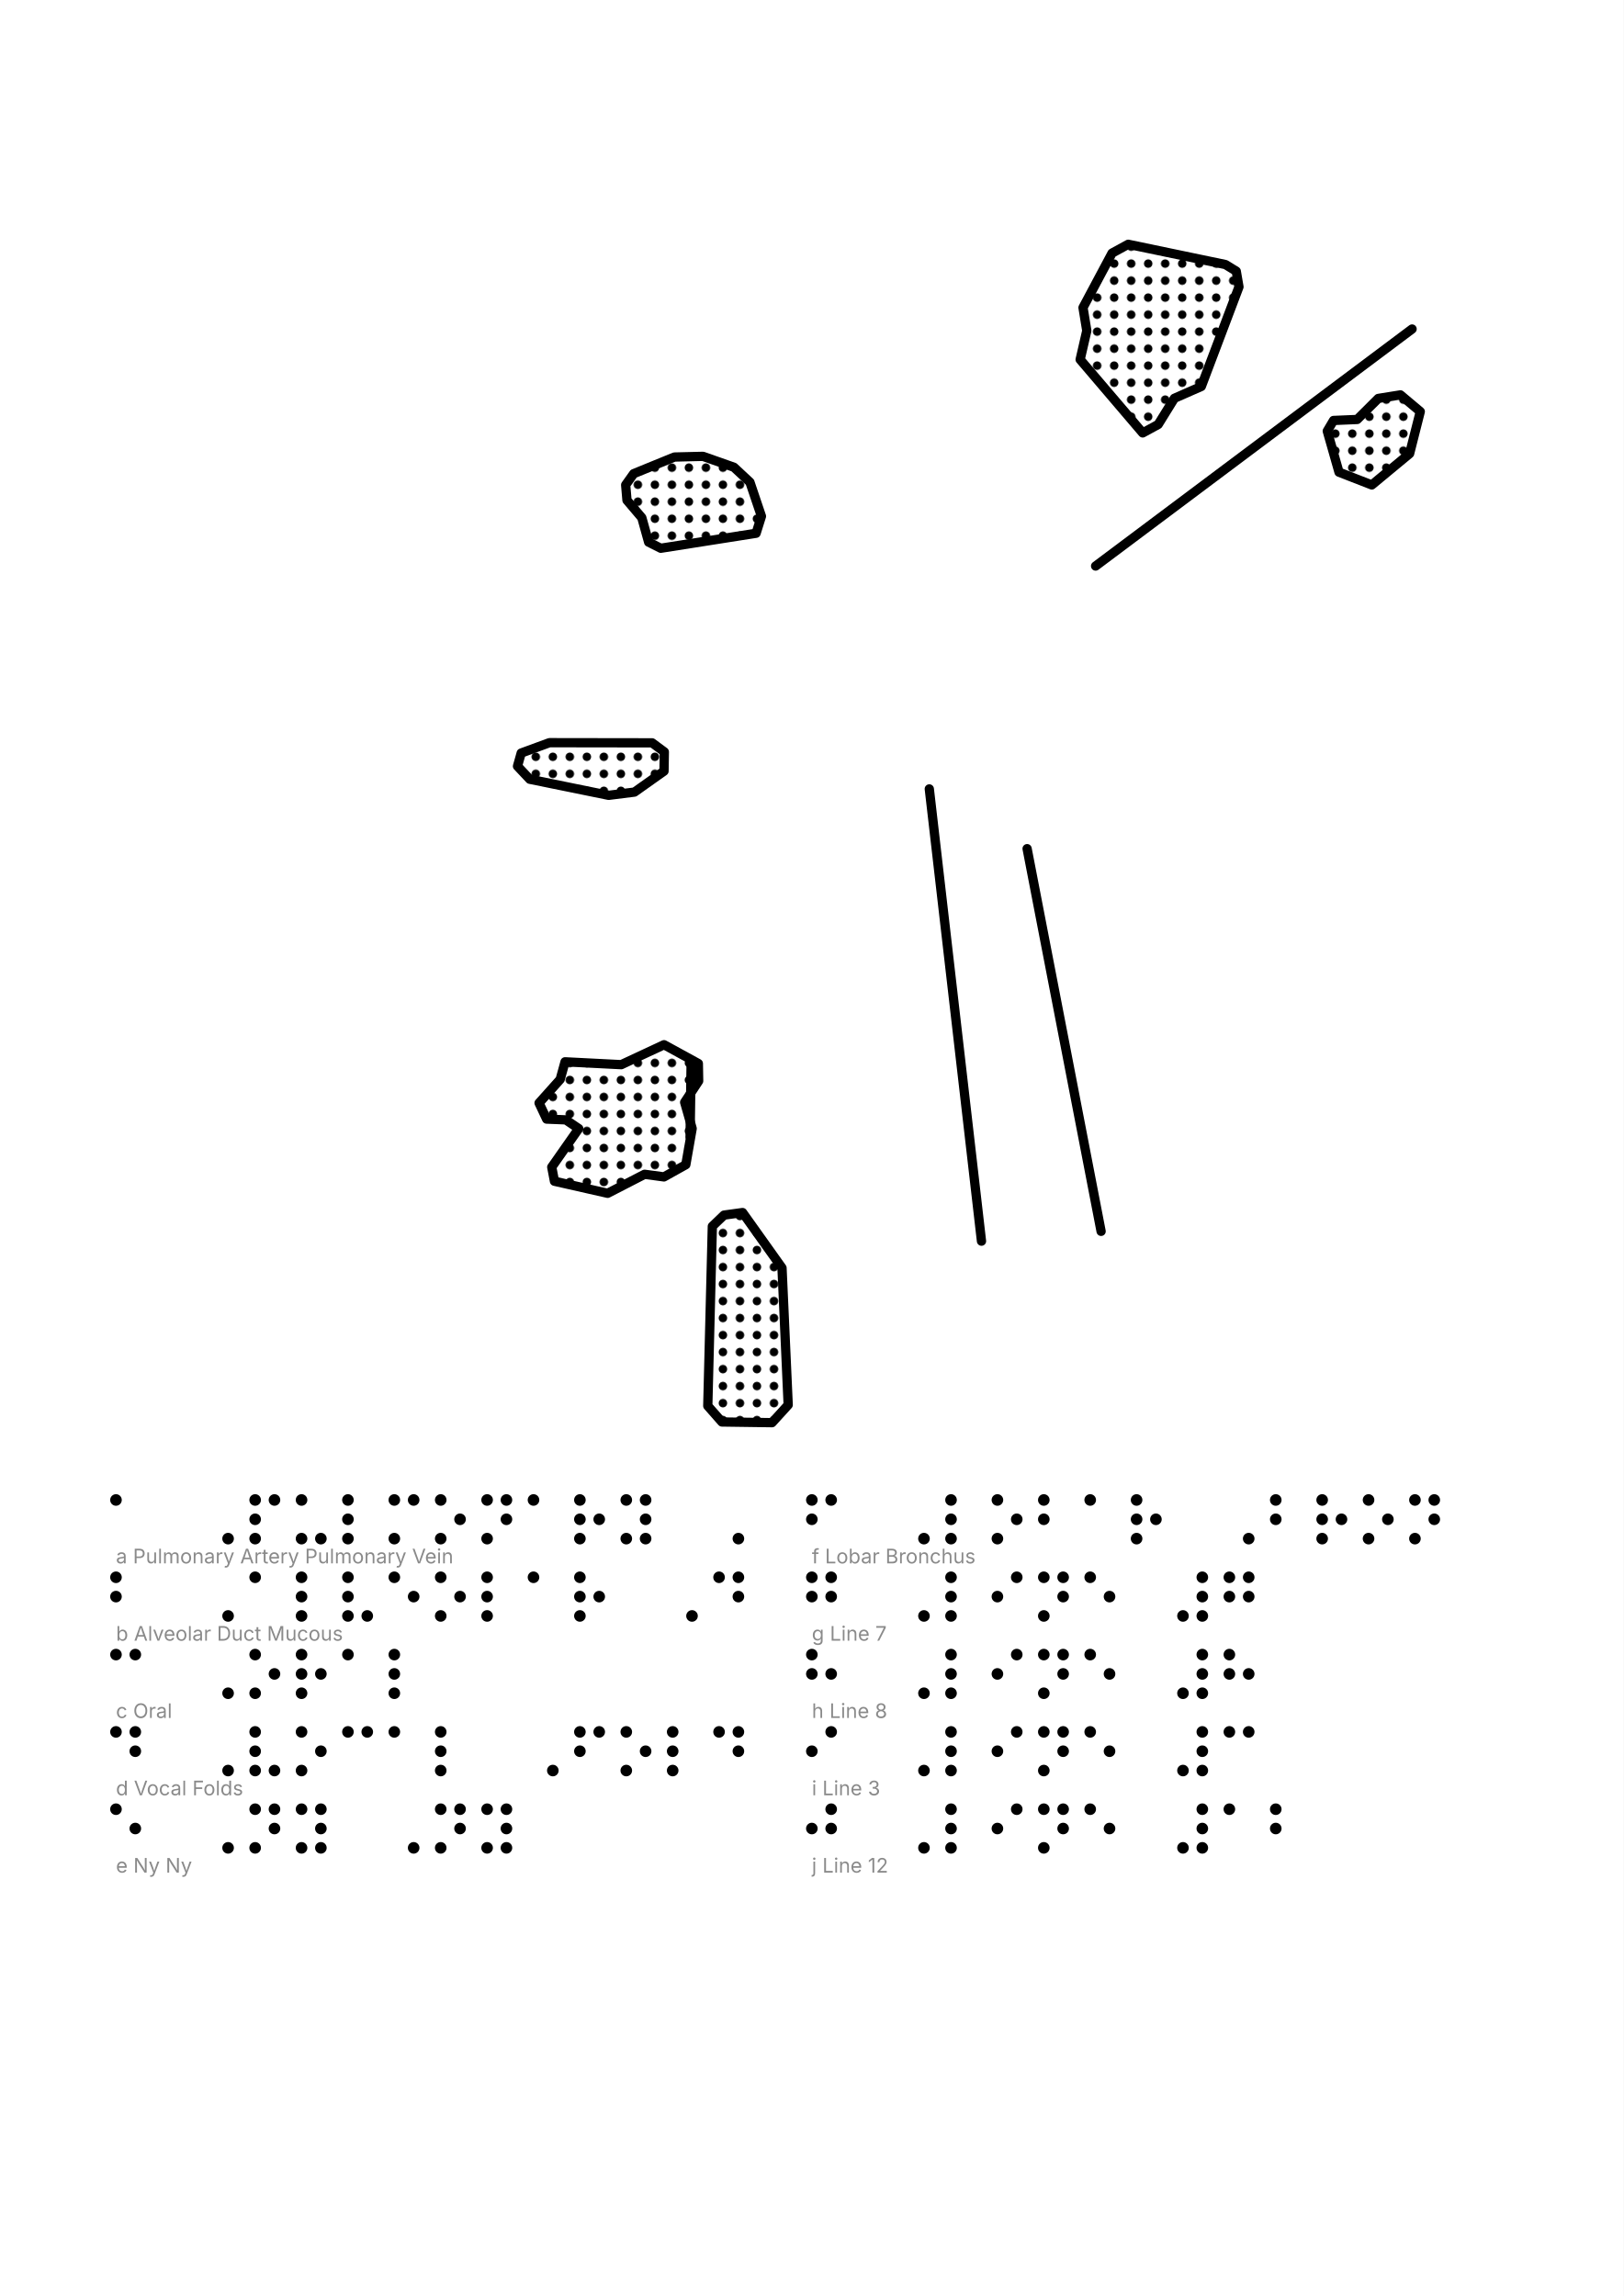
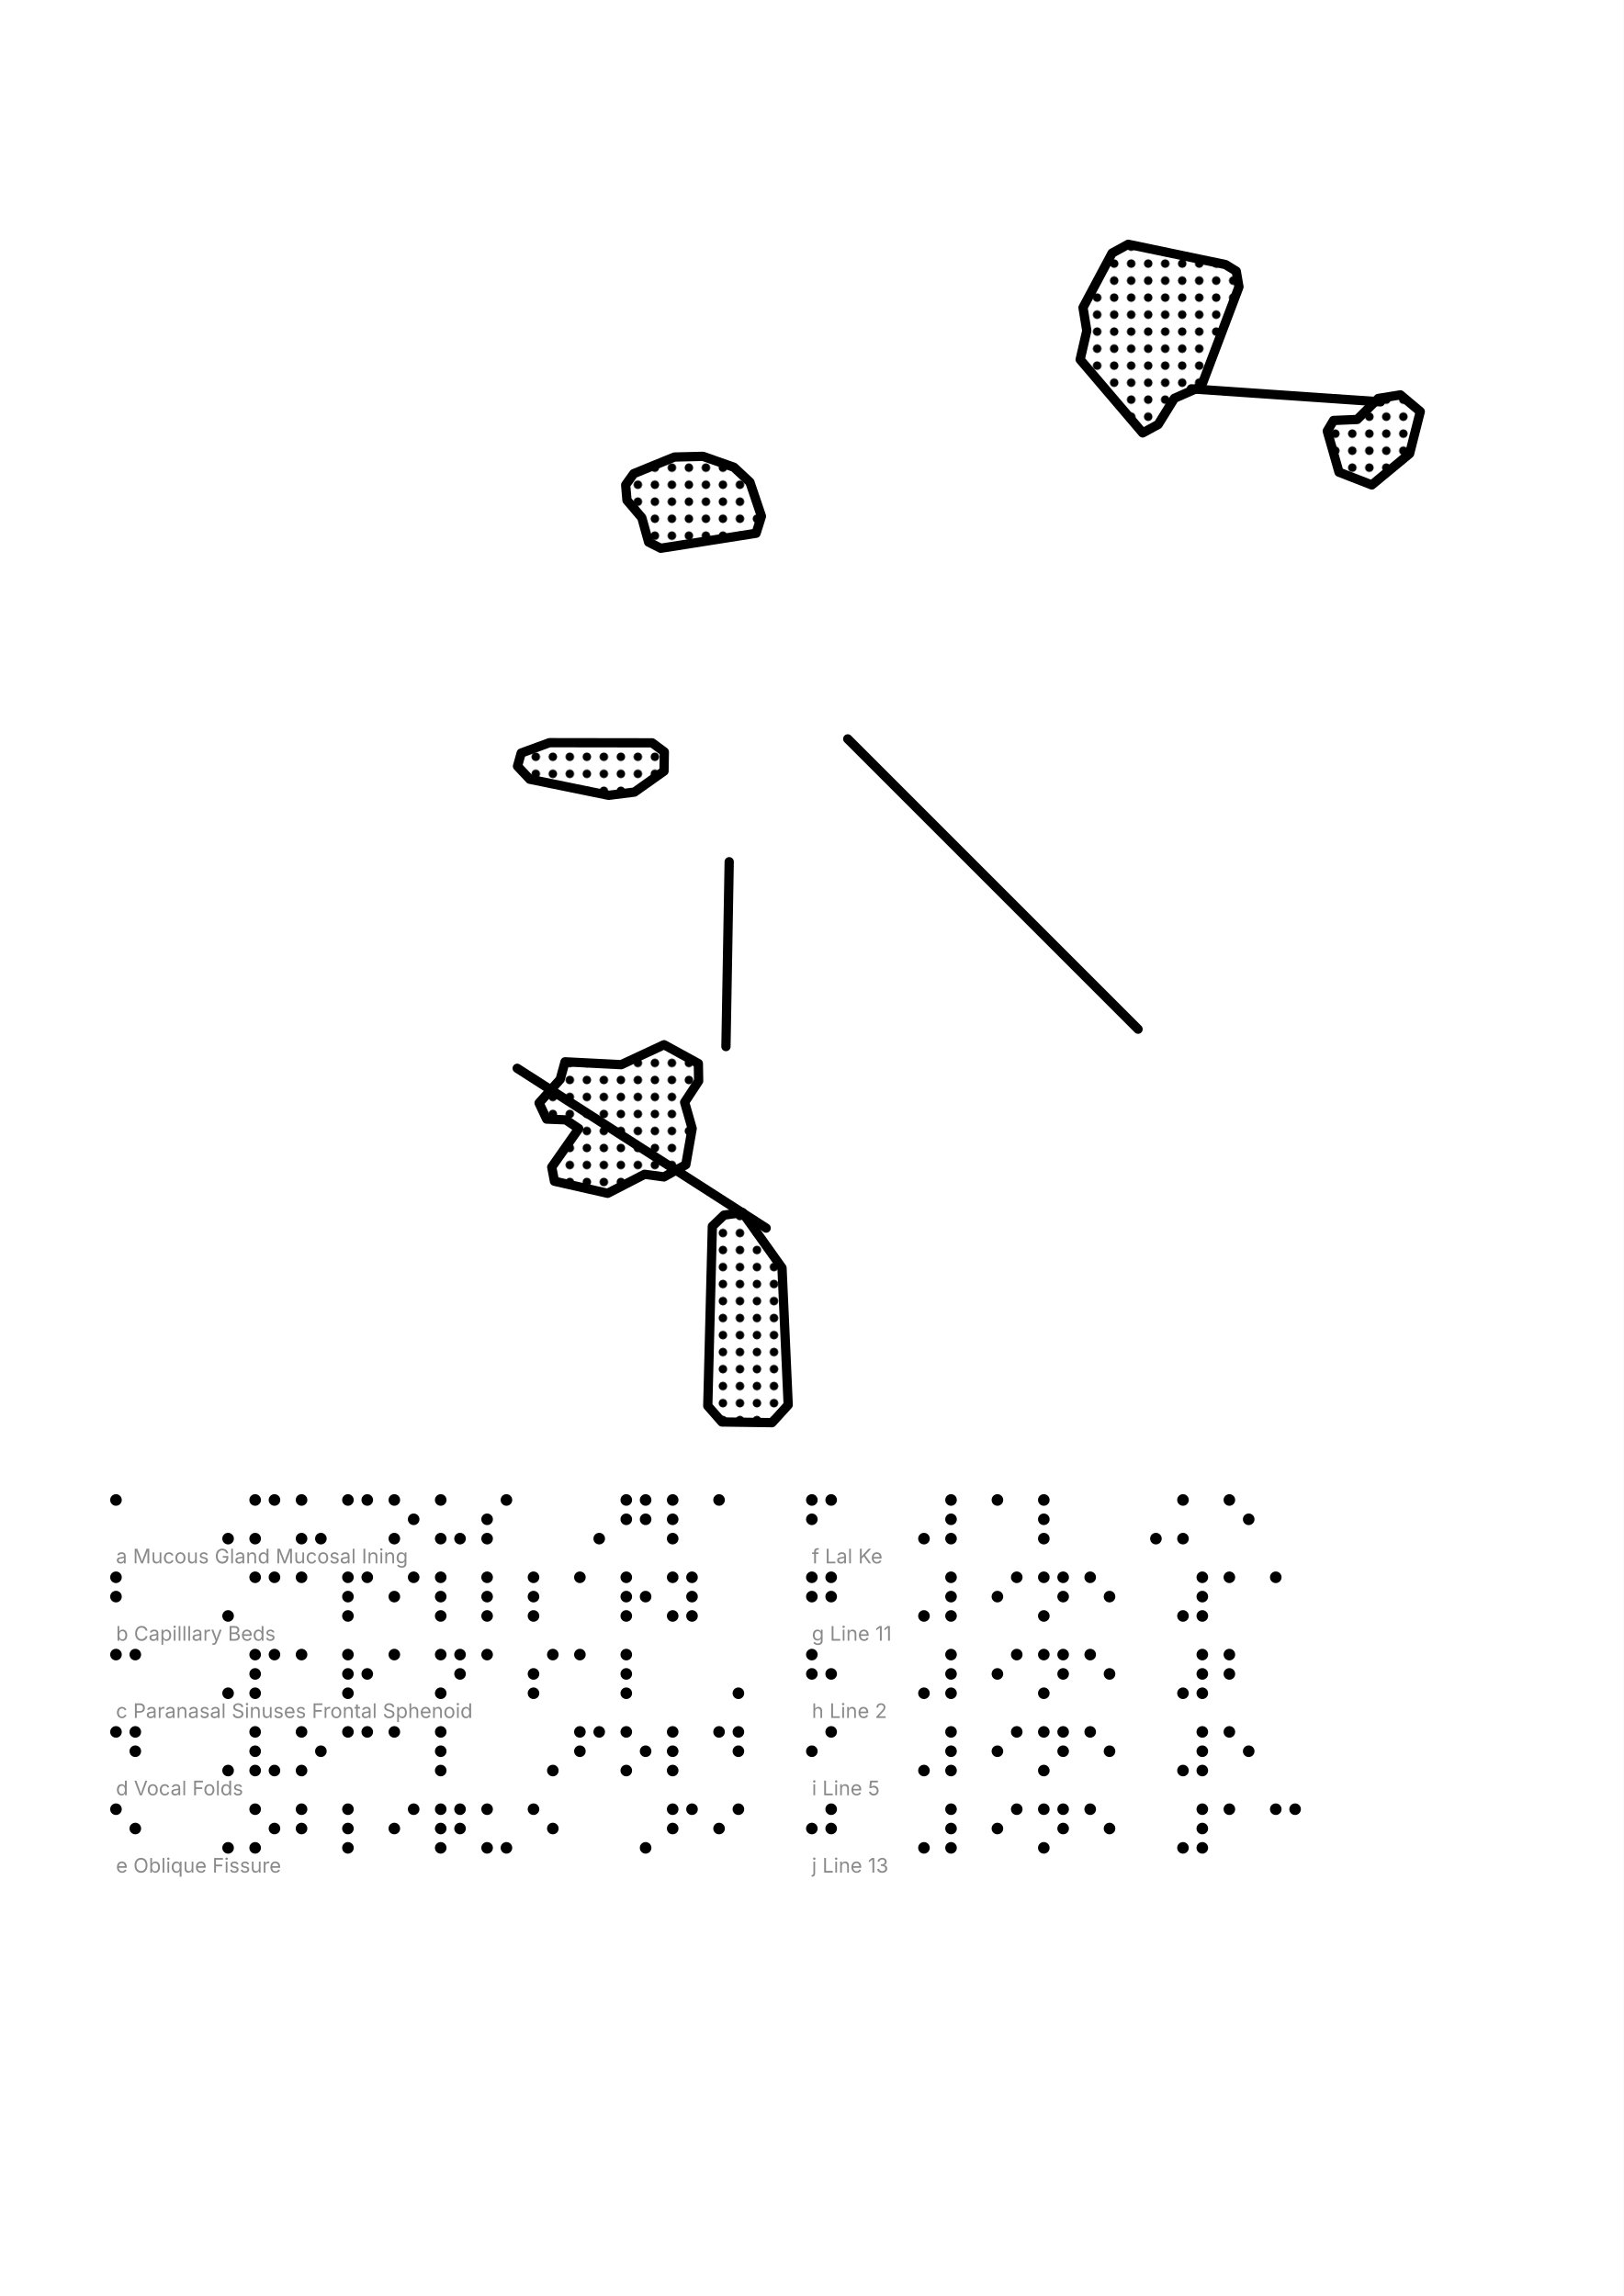
<svg xmlns="http://www.w3.org/2000/svg" width="210mm" height="297mm" viewBox="0 0 210 297" data-tdm="bio-respiratory-01" data-title="bio-respiratory-01">
  <defs>
    <pattern id="dots" width="2.2" height="2.2" patternUnits="userSpaceOnUse">
      <circle cx="1.1" cy="1.1" r="0.55" fill="#000" />
    </pattern>
    <pattern id="diagonal-lines" width="2.2" height="2.2" patternUnits="userSpaceOnUse" patternTransform="rotate(45)">
      <rect width="0.6" height="2.2" fill="#000" />
    </pattern>
    <pattern id="horizontal-lines" width="2.2" height="2.2" patternUnits="userSpaceOnUse">
      <rect width="2.2" height="0.6" fill="#000" />
    </pattern>
    <pattern id="grid" width="2.64" height="2.64" patternUnits="userSpaceOnUse">
      <rect width="2.64" height="0.5" fill="#000" />
      <rect width="0.5" height="2.64" fill="#000" />
    </pattern>
    <marker id="chevron" markerWidth="4" markerHeight="4" refX="3" refY="2" orient="auto" markerUnits="userSpaceOnUse">
      <path d="M0,0 L4,2 L0,4" fill="none" stroke="#000" stroke-width="1.2" stroke-linecap="round" />
    </marker>
  </defs>
  <rect width="210" height="297" fill="#fff" />
  <g id="regions">
-     <path id="r-06" data-name="Pulmonary Artery Pulmonary Vein" d="M158.49 34.22 L159.89 35.08 L160.24 37.11 L155.37 49.99 L151.89 51.52 L149.79 54.91 L147.79 56.00 L139.70 46.51 L140.56 42.78 L140.07 39.79 L143.83 32.74 L145.92 31.60 Z" fill="url(#dots)" stroke="#000" stroke-width="1.2" stroke-linejoin="round" />
-     <path id="r-02" data-name="Ny Ny" d="M85.88 135.14 L90.32 137.57 L90.36 139.83 L88.55 142.59 L89.52 145.98 L88.70 150.66 L85.87 152.24 L83.37 151.90 L78.59 154.36 L71.71 152.80 L71.36 150.97 L74.85 145.99 L73.18 144.86 L70.70 144.76 L69.72 142.68 L72.45 139.63 L73.08 137.35 L80.35 137.72 Z" fill="url(#dots)" stroke="#000" stroke-width="1.2" stroke-linejoin="round" />
-     <path id="r-01" data-name="Lobar Bronchus" d="M96.04 156.85 L101.14 164.01 L101.94 181.73 L99.85 184.03 L93.37 183.94 L91.54 181.86 L92.13 158.63 L93.64 157.18 Z" fill="url(#dots)" stroke="#000" stroke-width="1.2" stroke-linejoin="round" />
-     <path id="r-04" data-name="Oral" d="M85.46 70.92 L83.89 70.13 L83.01 66.97 L81.09 64.71 L80.92 62.73 L81.96 61.27 L87.22 59.12 L90.92 59.03 L94.92 60.44 L96.99 62.37 L98.48 66.78 L97.79 68.98 Z" fill="url(#dots)" stroke="#000" stroke-width="1.2" stroke-linejoin="round" />
+     <path id="r-06" data-name="Mucous Gland Mucosal Ining" d="M158.49 34.22 L159.89 35.08 L160.24 37.11 L155.37 49.99 L151.89 51.52 L149.79 54.91 L147.79 56.00 L139.70 46.51 L140.56 42.78 L140.07 39.79 L143.83 32.74 L145.92 31.60 Z" fill="url(#dots)" stroke="#000" stroke-width="1.2" stroke-linejoin="round" />
+     <path id="r-02" data-name="Oblique Fissure" d="M85.88 135.14 L90.32 137.57 L90.36 139.83 L88.55 142.59 L89.52 145.98 L88.70 150.66 L85.87 152.24 L83.37 151.90 L78.59 154.36 L71.71 152.80 L71.36 150.97 L74.85 145.99 L73.18 144.86 L70.70 144.76 L69.72 142.68 L72.45 139.63 L73.08 137.35 L80.35 137.72 Z" fill="url(#dots)" stroke="#000" stroke-width="1.2" stroke-linejoin="round" />
+     <path id="r-01" data-name="Lal Ke" d="M96.04 156.85 L101.14 164.01 L101.94 181.73 L99.85 184.03 L93.37 183.94 L91.54 181.86 L92.13 158.63 L93.64 157.18 Z" fill="url(#dots)" stroke="#000" stroke-width="1.2" stroke-linejoin="round" />
+     <path id="r-04" data-name="Paranasal Sinuses Frontal Sphenoid" d="M85.46 70.92 L83.89 70.13 L83.01 66.97 L81.09 64.71 L80.92 62.73 L81.96 61.27 L87.22 59.12 L90.92 59.03 L94.92 60.44 L96.99 62.37 L98.48 66.78 L97.79 68.98 Z" fill="url(#dots)" stroke="#000" stroke-width="1.2" stroke-linejoin="round" />
    <path id="r-03" data-name="Vocal Folds" d="M84.34 96.09 L85.92 97.26 L85.88 99.75 L82.06 102.46 L78.72 102.88 L68.52 100.80 L66.93 99.11 L67.41 97.41 L71.06 96.07 Z" fill="url(#dots)" stroke="#000" stroke-width="1.2" stroke-linejoin="round" />
-     <path id="r-05" data-name="Alveolar Duct Mucous" d="M181.12 51.08 L183.69 53.24 L182.31 58.68 L177.42 62.73 L173.18 61.08 L171.66 55.76 L172.47 54.39 L175.53 54.26 L178.26 51.54 Z" fill="url(#dots)" stroke="#000" stroke-width="1.2" stroke-linejoin="round" />
+     <path id="r-05" data-name="Capilllary Beds" d="M181.12 51.08 L183.69 53.24 L182.31 58.68 L177.42 62.73 L173.18 61.08 L171.66 55.76 L172.47 54.39 L175.53 54.26 L178.26 51.54 Z" fill="url(#dots)" stroke="#000" stroke-width="1.2" stroke-linejoin="round" />
  </g>
  <g id="lines">
-     <path id="l-08" data-name="Line 8" d="M120.19 102.05 L126.94 160.55" fill="none" stroke="#000" stroke-width="1.2" stroke-linecap="round" stroke-linejoin="round" />
-     <path id="l-07" data-name="Line 7" d="M141.70 73.22 L182.63 42.56" fill="none" stroke="#000" stroke-width="1.2" stroke-linecap="round" stroke-linejoin="round" />
-     <path id="l-03" data-name="Line 3" d="M132.84 109.78 L142.41 159.28" fill="none" stroke="#000" stroke-width="1.2" stroke-linecap="round" stroke-linejoin="round" />
-     <path id="l-12" data-name="Line 12" d="M89.25 147.05 L89.39 137.20" fill="none" stroke="#000" stroke-width="1.2" stroke-linecap="round" stroke-linejoin="round" />
+     <path id="l-02" data-name="Line 2" d="M109.64 95.58 L147.19 133.13" fill="none" stroke="#000" stroke-width="1.2" stroke-linecap="round" stroke-linejoin="round" />
+     <path id="l-05" data-name="Line 5" d="M66.89 138.19 L99.09 158.86" fill="none" stroke="#000" stroke-width="1.2" stroke-linecap="round" stroke-linejoin="round" />
+     <path id="l-11" data-name="Line 11" d="M154.08 50.30 L178.55 51.98" fill="none" stroke="#000" stroke-width="1.2" stroke-linecap="round" stroke-linejoin="round" />
+     <path id="l-13" data-name="Line 13" d="M93.89 135.38 L94.31 111.47" fill="none" stroke="#000" stroke-width="1.2" stroke-linecap="round" stroke-linejoin="round" />
  </g>
  <g id="key" data-top="194.0" data-rows="10">
    <g class="key-row" data-id="r-06">
      <circle cx="15.00" cy="194.03" r="0.75" fill="#000" />
      <circle cx="29.50" cy="199.03" r="0.75" fill="#000" />
      <circle cx="33.00" cy="194.03" r="0.75" fill="#000" />
-       <circle cx="33.00" cy="196.53" r="0.75" fill="#000" />
      <circle cx="33.00" cy="199.03" r="0.75" fill="#000" />
      <circle cx="35.50" cy="194.03" r="0.75" fill="#000" />
      <circle cx="39.00" cy="194.03" r="0.75" fill="#000" />
      <circle cx="39.00" cy="199.03" r="0.75" fill="#000" />
      <circle cx="41.50" cy="199.03" r="0.75" fill="#000" />
      <circle cx="45.00" cy="194.03" r="0.75" fill="#000" />
-       <circle cx="45.00" cy="196.53" r="0.75" fill="#000" />
-       <circle cx="45.00" cy="199.03" r="0.75" fill="#000" />
+       <circle cx="47.50" cy="194.03" r="0.75" fill="#000" />
      <circle cx="51.00" cy="194.03" r="0.75" fill="#000" />
      <circle cx="51.00" cy="199.03" r="0.75" fill="#000" />
-       <circle cx="53.50" cy="194.03" r="0.75" fill="#000" />
+       <circle cx="53.50" cy="196.53" r="0.75" fill="#000" />
      <circle cx="57.00" cy="194.03" r="0.75" fill="#000" />
      <circle cx="57.00" cy="199.03" r="0.75" fill="#000" />
-       <circle cx="59.50" cy="196.53" r="0.75" fill="#000" />
-       <circle cx="63.00" cy="194.03" r="0.75" fill="#000" />
+       <circle cx="59.50" cy="199.03" r="0.75" fill="#000" />
+       <circle cx="63.00" cy="196.53" r="0.75" fill="#000" />
      <circle cx="63.00" cy="199.03" r="0.75" fill="#000" />
      <circle cx="65.50" cy="194.03" r="0.75" fill="#000" />
-       <circle cx="65.50" cy="196.53" r="0.75" fill="#000" />
-       <circle cx="69.00" cy="194.03" r="0.75" fill="#000" />
-       <circle cx="75.00" cy="194.03" r="0.75" fill="#000" />
-       <circle cx="75.00" cy="196.53" r="0.75" fill="#000" />
-       <circle cx="75.00" cy="199.03" r="0.75" fill="#000" />
-       <circle cx="77.50" cy="196.53" r="0.75" fill="#000" />
+       <circle cx="77.50" cy="199.03" r="0.75" fill="#000" />
      <circle cx="81.00" cy="194.03" r="0.75" fill="#000" />
-       <circle cx="81.00" cy="199.03" r="0.75" fill="#000" />
+       <circle cx="81.00" cy="196.53" r="0.75" fill="#000" />
      <circle cx="83.50" cy="194.03" r="0.75" fill="#000" />
      <circle cx="83.50" cy="196.53" r="0.75" fill="#000" />
-       <circle cx="83.50" cy="199.03" r="0.75" fill="#000" />
-       <circle cx="95.50" cy="199.03" r="0.75" fill="#000" />
-       <text x="15.00" y="202.23" font-family="Inter, Arial, sans-serif" font-size="2.6" fill="#8a8a8a">a  Pulmonary Artery Pulmonary Vein</text>
+       <circle cx="87.00" cy="194.03" r="0.75" fill="#000" />
+       <circle cx="87.00" cy="196.53" r="0.75" fill="#000" />
+       <circle cx="87.00" cy="199.03" r="0.75" fill="#000" />
+       <circle cx="93.00" cy="194.03" r="0.75" fill="#000" />
+       <text x="15.00" y="202.23" font-family="Inter, Arial, sans-serif" font-size="2.6" fill="#8a8a8a">a  Mucous Gland Mucosal Ining</text>
    </g>
    <g class="key-row" data-id="r-05">
      <circle cx="15.00" cy="204.03" r="0.75" fill="#000" />
      <circle cx="15.00" cy="206.53" r="0.75" fill="#000" />
      <circle cx="29.50" cy="209.03" r="0.75" fill="#000" />
      <circle cx="33.00" cy="204.03" r="0.75" fill="#000" />
+       <circle cx="35.50" cy="204.03" r="0.75" fill="#000" />
      <circle cx="39.00" cy="204.03" r="0.75" fill="#000" />
-       <circle cx="39.00" cy="206.53" r="0.75" fill="#000" />
-       <circle cx="39.00" cy="209.03" r="0.75" fill="#000" />
      <circle cx="45.00" cy="204.03" r="0.75" fill="#000" />
      <circle cx="45.00" cy="206.53" r="0.75" fill="#000" />
      <circle cx="45.00" cy="209.03" r="0.75" fill="#000" />
-       <circle cx="47.50" cy="209.03" r="0.75" fill="#000" />
-       <circle cx="51.00" cy="204.03" r="0.75" fill="#000" />
-       <circle cx="53.50" cy="206.53" r="0.75" fill="#000" />
+       <circle cx="47.50" cy="204.03" r="0.75" fill="#000" />
+       <circle cx="51.00" cy="206.53" r="0.75" fill="#000" />
+       <circle cx="53.50" cy="204.03" r="0.75" fill="#000" />
      <circle cx="57.00" cy="204.03" r="0.75" fill="#000" />
+       <circle cx="57.00" cy="206.53" r="0.75" fill="#000" />
      <circle cx="57.00" cy="209.03" r="0.75" fill="#000" />
-       <circle cx="59.50" cy="206.53" r="0.75" fill="#000" />
      <circle cx="63.00" cy="204.03" r="0.75" fill="#000" />
      <circle cx="63.00" cy="206.53" r="0.75" fill="#000" />
      <circle cx="63.00" cy="209.03" r="0.75" fill="#000" />
      <circle cx="69.00" cy="204.03" r="0.75" fill="#000" />
+       <circle cx="69.00" cy="206.53" r="0.75" fill="#000" />
+       <circle cx="69.00" cy="209.03" r="0.75" fill="#000" />
      <circle cx="75.00" cy="204.03" r="0.75" fill="#000" />
-       <circle cx="75.00" cy="206.53" r="0.75" fill="#000" />
-       <circle cx="75.00" cy="209.03" r="0.75" fill="#000" />
-       <circle cx="77.50" cy="206.53" r="0.75" fill="#000" />
+       <circle cx="81.00" cy="204.03" r="0.75" fill="#000" />
+       <circle cx="81.00" cy="206.53" r="0.75" fill="#000" />
+       <circle cx="81.00" cy="209.03" r="0.75" fill="#000" />
+       <circle cx="83.50" cy="206.53" r="0.75" fill="#000" />
+       <circle cx="87.00" cy="204.03" r="0.75" fill="#000" />
+       <circle cx="87.00" cy="209.03" r="0.75" fill="#000" />
+       <circle cx="89.50" cy="204.03" r="0.75" fill="#000" />
+       <circle cx="89.50" cy="206.53" r="0.75" fill="#000" />
      <circle cx="89.50" cy="209.03" r="0.75" fill="#000" />
-       <circle cx="93.00" cy="204.03" r="0.75" fill="#000" />
-       <circle cx="95.50" cy="204.03" r="0.75" fill="#000" />
-       <circle cx="95.50" cy="206.53" r="0.75" fill="#000" />
-       <text x="15.00" y="212.23" font-family="Inter, Arial, sans-serif" font-size="2.6" fill="#8a8a8a">b  Alveolar Duct Mucous</text>
+       <text x="15.00" y="212.23" font-family="Inter, Arial, sans-serif" font-size="2.6" fill="#8a8a8a">b  Capilllary Beds</text>
    </g>
    <g class="key-row" data-id="r-04">
      <circle cx="15.00" cy="214.03" r="0.75" fill="#000" />
      <circle cx="17.50" cy="214.03" r="0.75" fill="#000" />
      <circle cx="29.50" cy="219.03" r="0.75" fill="#000" />
      <circle cx="33.00" cy="214.03" r="0.75" fill="#000" />
+       <circle cx="33.00" cy="216.53" r="0.75" fill="#000" />
      <circle cx="33.00" cy="219.03" r="0.75" fill="#000" />
-       <circle cx="35.50" cy="216.53" r="0.75" fill="#000" />
+       <circle cx="35.50" cy="214.03" r="0.75" fill="#000" />
      <circle cx="39.00" cy="214.03" r="0.75" fill="#000" />
-       <circle cx="39.00" cy="216.53" r="0.75" fill="#000" />
-       <circle cx="39.00" cy="219.03" r="0.75" fill="#000" />
-       <circle cx="41.50" cy="216.53" r="0.75" fill="#000" />
      <circle cx="45.00" cy="214.03" r="0.75" fill="#000" />
+       <circle cx="45.00" cy="216.53" r="0.75" fill="#000" />
+       <circle cx="45.00" cy="219.03" r="0.75" fill="#000" />
+       <circle cx="47.50" cy="216.53" r="0.75" fill="#000" />
      <circle cx="51.00" cy="214.03" r="0.75" fill="#000" />
-       <circle cx="51.00" cy="216.53" r="0.75" fill="#000" />
-       <circle cx="51.00" cy="219.03" r="0.75" fill="#000" />
-       <text x="15.00" y="222.23" font-family="Inter, Arial, sans-serif" font-size="2.6" fill="#8a8a8a">c  Oral</text>
+       <circle cx="57.00" cy="214.03" r="0.75" fill="#000" />
+       <circle cx="57.00" cy="219.03" r="0.75" fill="#000" />
+       <circle cx="59.50" cy="214.03" r="0.75" fill="#000" />
+       <circle cx="59.50" cy="216.53" r="0.75" fill="#000" />
+       <circle cx="63.00" cy="214.03" r="0.75" fill="#000" />
+       <circle cx="69.00" cy="216.53" r="0.75" fill="#000" />
+       <circle cx="69.00" cy="219.03" r="0.75" fill="#000" />
+       <circle cx="71.50" cy="214.03" r="0.75" fill="#000" />
+       <circle cx="75.00" cy="214.03" r="0.75" fill="#000" />
+       <circle cx="81.00" cy="214.03" r="0.75" fill="#000" />
+       <circle cx="81.00" cy="216.53" r="0.75" fill="#000" />
+       <circle cx="81.00" cy="219.03" r="0.75" fill="#000" />
+       <circle cx="95.50" cy="219.03" r="0.75" fill="#000" />
+       <text x="15.00" y="222.23" font-family="Inter, Arial, sans-serif" font-size="2.6" fill="#8a8a8a">c  Paranasal Sinuses Frontal Sphenoid</text>
    </g>
    <g class="key-row" data-id="r-03">
      <circle cx="15.00" cy="224.03" r="0.75" fill="#000" />
      <circle cx="17.50" cy="224.03" r="0.75" fill="#000" />
      <circle cx="17.50" cy="226.53" r="0.75" fill="#000" />
      <circle cx="29.50" cy="229.03" r="0.75" fill="#000" />
      <circle cx="33.00" cy="224.03" r="0.75" fill="#000" />
      <circle cx="33.00" cy="226.53" r="0.75" fill="#000" />
      <circle cx="33.00" cy="229.03" r="0.75" fill="#000" />
      <circle cx="35.50" cy="229.03" r="0.75" fill="#000" />
      <circle cx="39.00" cy="224.03" r="0.75" fill="#000" />
      <circle cx="39.00" cy="229.03" r="0.75" fill="#000" />
      <circle cx="41.50" cy="226.53" r="0.75" fill="#000" />
      <circle cx="45.00" cy="224.03" r="0.75" fill="#000" />
      <circle cx="47.50" cy="224.03" r="0.75" fill="#000" />
      <circle cx="51.00" cy="224.03" r="0.75" fill="#000" />
      <circle cx="57.00" cy="224.03" r="0.75" fill="#000" />
      <circle cx="57.00" cy="226.53" r="0.75" fill="#000" />
      <circle cx="57.00" cy="229.03" r="0.75" fill="#000" />
      <circle cx="71.50" cy="229.03" r="0.75" fill="#000" />
      <circle cx="75.00" cy="224.03" r="0.75" fill="#000" />
      <circle cx="75.00" cy="226.53" r="0.75" fill="#000" />
      <circle cx="77.50" cy="224.03" r="0.75" fill="#000" />
      <circle cx="81.00" cy="224.03" r="0.75" fill="#000" />
      <circle cx="81.00" cy="229.03" r="0.75" fill="#000" />
      <circle cx="83.50" cy="226.53" r="0.75" fill="#000" />
      <circle cx="87.00" cy="224.03" r="0.75" fill="#000" />
      <circle cx="87.00" cy="226.53" r="0.75" fill="#000" />
      <circle cx="87.00" cy="229.03" r="0.75" fill="#000" />
      <circle cx="93.00" cy="224.03" r="0.75" fill="#000" />
      <circle cx="95.50" cy="224.03" r="0.75" fill="#000" />
      <circle cx="95.50" cy="226.53" r="0.75" fill="#000" />
      <text x="15.00" y="232.23" font-family="Inter, Arial, sans-serif" font-size="2.6" fill="#8a8a8a">d  Vocal Folds</text>
    </g>
    <g class="key-row" data-id="r-02">
      <circle cx="15.00" cy="234.03" r="0.75" fill="#000" />
      <circle cx="17.50" cy="236.53" r="0.75" fill="#000" />
      <circle cx="29.50" cy="239.03" r="0.75" fill="#000" />
      <circle cx="33.00" cy="234.03" r="0.75" fill="#000" />
      <circle cx="33.00" cy="239.03" r="0.75" fill="#000" />
-       <circle cx="35.50" cy="234.03" r="0.75" fill="#000" />
      <circle cx="35.50" cy="236.53" r="0.75" fill="#000" />
      <circle cx="39.00" cy="234.03" r="0.75" fill="#000" />
-       <circle cx="39.00" cy="239.03" r="0.75" fill="#000" />
-       <circle cx="41.50" cy="234.03" r="0.75" fill="#000" />
-       <circle cx="41.50" cy="236.53" r="0.75" fill="#000" />
-       <circle cx="41.50" cy="239.03" r="0.75" fill="#000" />
-       <circle cx="53.50" cy="239.03" r="0.75" fill="#000" />
+       <circle cx="39.00" cy="236.53" r="0.75" fill="#000" />
+       <circle cx="45.00" cy="234.03" r="0.75" fill="#000" />
+       <circle cx="45.00" cy="236.53" r="0.75" fill="#000" />
+       <circle cx="45.00" cy="239.03" r="0.75" fill="#000" />
+       <circle cx="51.00" cy="236.53" r="0.75" fill="#000" />
+       <circle cx="53.50" cy="234.03" r="0.75" fill="#000" />
      <circle cx="57.00" cy="234.03" r="0.75" fill="#000" />
+       <circle cx="57.00" cy="236.53" r="0.75" fill="#000" />
      <circle cx="57.00" cy="239.03" r="0.75" fill="#000" />
      <circle cx="59.50" cy="234.03" r="0.75" fill="#000" />
      <circle cx="59.50" cy="236.53" r="0.75" fill="#000" />
      <circle cx="63.00" cy="234.03" r="0.75" fill="#000" />
      <circle cx="63.00" cy="239.03" r="0.75" fill="#000" />
-       <circle cx="65.50" cy="234.03" r="0.75" fill="#000" />
-       <circle cx="65.50" cy="236.53" r="0.75" fill="#000" />
      <circle cx="65.50" cy="239.03" r="0.75" fill="#000" />
-       <text x="15.00" y="242.23" font-family="Inter, Arial, sans-serif" font-size="2.6" fill="#8a8a8a">e  Ny Ny</text>
+       <circle cx="69.00" cy="234.03" r="0.75" fill="#000" />
+       <circle cx="71.50" cy="236.53" r="0.75" fill="#000" />
+       <circle cx="83.50" cy="239.03" r="0.75" fill="#000" />
+       <circle cx="87.00" cy="234.03" r="0.75" fill="#000" />
+       <circle cx="87.00" cy="236.53" r="0.75" fill="#000" />
+       <circle cx="89.50" cy="234.03" r="0.75" fill="#000" />
+       <circle cx="93.00" cy="236.53" r="0.75" fill="#000" />
+       <circle cx="95.50" cy="234.03" r="0.75" fill="#000" />
+       <text x="15.00" y="242.23" font-family="Inter, Arial, sans-serif" font-size="2.6" fill="#8a8a8a">e  Oblique Fissure</text>
    </g>
    <g class="key-row" data-id="r-01">
      <circle cx="105.00" cy="194.03" r="0.75" fill="#000" />
      <circle cx="105.00" cy="196.53" r="0.75" fill="#000" />
      <circle cx="107.50" cy="194.03" r="0.75" fill="#000" />
      <circle cx="119.50" cy="199.03" r="0.75" fill="#000" />
      <circle cx="123.00" cy="194.03" r="0.75" fill="#000" />
      <circle cx="123.00" cy="196.53" r="0.75" fill="#000" />
      <circle cx="123.00" cy="199.03" r="0.75" fill="#000" />
      <circle cx="129.00" cy="194.03" r="0.75" fill="#000" />
-       <circle cx="129.00" cy="199.03" r="0.75" fill="#000" />
-       <circle cx="131.50" cy="196.53" r="0.75" fill="#000" />
      <circle cx="135.00" cy="194.03" r="0.75" fill="#000" />
      <circle cx="135.00" cy="196.53" r="0.75" fill="#000" />
-       <circle cx="141.00" cy="194.03" r="0.75" fill="#000" />
-       <circle cx="147.00" cy="194.03" r="0.75" fill="#000" />
-       <circle cx="147.00" cy="196.53" r="0.75" fill="#000" />
-       <circle cx="147.00" cy="199.03" r="0.75" fill="#000" />
-       <circle cx="149.50" cy="196.53" r="0.75" fill="#000" />
-       <circle cx="161.50" cy="199.03" r="0.75" fill="#000" />
-       <circle cx="165.00" cy="194.03" r="0.75" fill="#000" />
-       <circle cx="165.00" cy="196.53" r="0.75" fill="#000" />
-       <circle cx="171.00" cy="194.03" r="0.75" fill="#000" />
-       <circle cx="171.00" cy="196.53" r="0.75" fill="#000" />
-       <circle cx="171.00" cy="199.03" r="0.75" fill="#000" />
-       <circle cx="173.50" cy="196.53" r="0.75" fill="#000" />
-       <circle cx="177.00" cy="194.03" r="0.75" fill="#000" />
-       <circle cx="177.00" cy="199.03" r="0.75" fill="#000" />
-       <circle cx="179.50" cy="196.53" r="0.75" fill="#000" />
-       <circle cx="183.00" cy="194.03" r="0.75" fill="#000" />
-       <circle cx="183.00" cy="199.03" r="0.75" fill="#000" />
-       <circle cx="185.50" cy="194.03" r="0.75" fill="#000" />
-       <circle cx="185.50" cy="196.53" r="0.75" fill="#000" />
-       <text x="105.00" y="202.23" font-family="Inter, Arial, sans-serif" font-size="2.6" fill="#8a8a8a">f  Lobar Bronchus</text>
-     </g>
-     <g class="key-row" data-id="l-07">
+       <circle cx="135.00" cy="199.03" r="0.75" fill="#000" />
+       <circle cx="149.50" cy="199.03" r="0.75" fill="#000" />
+       <circle cx="153.00" cy="194.03" r="0.75" fill="#000" />
+       <circle cx="153.00" cy="199.03" r="0.75" fill="#000" />
+       <circle cx="159.00" cy="194.03" r="0.75" fill="#000" />
+       <circle cx="161.50" cy="196.53" r="0.75" fill="#000" />
+       <text x="105.00" y="202.23" font-family="Inter, Arial, sans-serif" font-size="2.6" fill="#8a8a8a">f  Lal Ke</text>
+     </g>
+     <g class="key-row" data-id="l-11">
      <circle cx="105.00" cy="204.03" r="0.75" fill="#000" />
      <circle cx="105.00" cy="206.53" r="0.75" fill="#000" />
      <circle cx="107.50" cy="204.03" r="0.75" fill="#000" />
      <circle cx="107.50" cy="206.53" r="0.75" fill="#000" />
      <circle cx="119.50" cy="209.03" r="0.75" fill="#000" />
      <circle cx="123.00" cy="204.03" r="0.75" fill="#000" />
      <circle cx="123.00" cy="206.53" r="0.75" fill="#000" />
      <circle cx="123.00" cy="209.03" r="0.75" fill="#000" />
      <circle cx="129.00" cy="206.53" r="0.75" fill="#000" />
      <circle cx="131.50" cy="204.03" r="0.75" fill="#000" />
      <circle cx="135.00" cy="204.03" r="0.75" fill="#000" />
      <circle cx="135.00" cy="209.03" r="0.75" fill="#000" />
      <circle cx="137.50" cy="204.03" r="0.75" fill="#000" />
      <circle cx="137.50" cy="206.53" r="0.75" fill="#000" />
      <circle cx="141.00" cy="204.03" r="0.75" fill="#000" />
      <circle cx="143.50" cy="206.53" r="0.75" fill="#000" />
      <circle cx="153.00" cy="209.03" r="0.75" fill="#000" />
      <circle cx="155.50" cy="204.03" r="0.75" fill="#000" />
      <circle cx="155.50" cy="206.53" r="0.75" fill="#000" />
      <circle cx="155.50" cy="209.03" r="0.75" fill="#000" />
      <circle cx="159.00" cy="204.03" r="0.75" fill="#000" />
-       <circle cx="159.00" cy="206.53" r="0.75" fill="#000" />
-       <circle cx="161.50" cy="204.03" r="0.75" fill="#000" />
-       <circle cx="161.50" cy="206.53" r="0.75" fill="#000" />
-       <text x="105.00" y="212.23" font-family="Inter, Arial, sans-serif" font-size="2.6" fill="#8a8a8a">g  Line 7</text>
-     </g>
-     <g class="key-row" data-id="l-08">
+       <circle cx="165.00" cy="204.03" r="0.75" fill="#000" />
+       <text x="105.00" y="212.23" font-family="Inter, Arial, sans-serif" font-size="2.6" fill="#8a8a8a">g  Line 11</text>
+     </g>
+     <g class="key-row" data-id="l-02">
      <circle cx="105.00" cy="214.03" r="0.75" fill="#000" />
      <circle cx="105.00" cy="216.53" r="0.75" fill="#000" />
      <circle cx="107.50" cy="216.53" r="0.75" fill="#000" />
      <circle cx="119.50" cy="219.03" r="0.75" fill="#000" />
      <circle cx="123.00" cy="214.03" r="0.75" fill="#000" />
      <circle cx="123.00" cy="216.53" r="0.75" fill="#000" />
      <circle cx="123.00" cy="219.03" r="0.75" fill="#000" />
      <circle cx="129.00" cy="216.53" r="0.75" fill="#000" />
      <circle cx="131.50" cy="214.03" r="0.75" fill="#000" />
      <circle cx="135.00" cy="214.03" r="0.75" fill="#000" />
      <circle cx="135.00" cy="219.03" r="0.75" fill="#000" />
      <circle cx="137.50" cy="214.03" r="0.75" fill="#000" />
      <circle cx="137.50" cy="216.53" r="0.75" fill="#000" />
      <circle cx="141.00" cy="214.03" r="0.75" fill="#000" />
      <circle cx="143.50" cy="216.53" r="0.75" fill="#000" />
      <circle cx="153.00" cy="219.03" r="0.75" fill="#000" />
      <circle cx="155.50" cy="214.03" r="0.75" fill="#000" />
      <circle cx="155.50" cy="216.53" r="0.75" fill="#000" />
      <circle cx="155.50" cy="219.03" r="0.75" fill="#000" />
      <circle cx="159.00" cy="214.03" r="0.75" fill="#000" />
      <circle cx="159.00" cy="216.53" r="0.75" fill="#000" />
-       <circle cx="161.50" cy="216.53" r="0.75" fill="#000" />
-       <text x="105.00" y="222.23" font-family="Inter, Arial, sans-serif" font-size="2.6" fill="#8a8a8a">h  Line 8</text>
-     </g>
-     <g class="key-row" data-id="l-03">
+       <text x="105.00" y="222.23" font-family="Inter, Arial, sans-serif" font-size="2.6" fill="#8a8a8a">h  Line 2</text>
+     </g>
+     <g class="key-row" data-id="l-05">
      <circle cx="105.00" cy="226.53" r="0.75" fill="#000" />
      <circle cx="107.50" cy="224.03" r="0.75" fill="#000" />
      <circle cx="119.50" cy="229.03" r="0.75" fill="#000" />
      <circle cx="123.00" cy="224.03" r="0.75" fill="#000" />
      <circle cx="123.00" cy="226.53" r="0.75" fill="#000" />
      <circle cx="123.00" cy="229.03" r="0.75" fill="#000" />
      <circle cx="129.00" cy="226.53" r="0.75" fill="#000" />
      <circle cx="131.50" cy="224.03" r="0.75" fill="#000" />
      <circle cx="135.00" cy="224.03" r="0.75" fill="#000" />
      <circle cx="135.00" cy="229.03" r="0.75" fill="#000" />
      <circle cx="137.50" cy="224.03" r="0.75" fill="#000" />
      <circle cx="137.50" cy="226.53" r="0.75" fill="#000" />
      <circle cx="141.00" cy="224.03" r="0.75" fill="#000" />
      <circle cx="143.50" cy="226.53" r="0.75" fill="#000" />
      <circle cx="153.00" cy="229.03" r="0.75" fill="#000" />
      <circle cx="155.50" cy="224.03" r="0.75" fill="#000" />
      <circle cx="155.50" cy="226.53" r="0.75" fill="#000" />
      <circle cx="155.50" cy="229.03" r="0.75" fill="#000" />
      <circle cx="159.00" cy="224.03" r="0.75" fill="#000" />
-       <circle cx="161.50" cy="224.03" r="0.75" fill="#000" />
-       <text x="105.00" y="232.23" font-family="Inter, Arial, sans-serif" font-size="2.6" fill="#8a8a8a">i  Line 3</text>
-     </g>
-     <g class="key-row" data-id="l-12">
+       <circle cx="161.50" cy="226.53" r="0.75" fill="#000" />
+       <text x="105.00" y="232.23" font-family="Inter, Arial, sans-serif" font-size="2.6" fill="#8a8a8a">i  Line 5</text>
+     </g>
+     <g class="key-row" data-id="l-13">
      <circle cx="105.00" cy="236.53" r="0.75" fill="#000" />
      <circle cx="107.50" cy="234.03" r="0.75" fill="#000" />
      <circle cx="107.50" cy="236.53" r="0.75" fill="#000" />
      <circle cx="119.50" cy="239.03" r="0.75" fill="#000" />
      <circle cx="123.00" cy="234.03" r="0.75" fill="#000" />
      <circle cx="123.00" cy="236.53" r="0.75" fill="#000" />
      <circle cx="123.00" cy="239.03" r="0.75" fill="#000" />
      <circle cx="129.00" cy="236.53" r="0.75" fill="#000" />
      <circle cx="131.50" cy="234.03" r="0.75" fill="#000" />
      <circle cx="135.00" cy="234.03" r="0.75" fill="#000" />
      <circle cx="135.00" cy="239.03" r="0.75" fill="#000" />
      <circle cx="137.50" cy="234.03" r="0.75" fill="#000" />
      <circle cx="137.50" cy="236.53" r="0.75" fill="#000" />
      <circle cx="141.00" cy="234.03" r="0.75" fill="#000" />
      <circle cx="143.50" cy="236.53" r="0.75" fill="#000" />
      <circle cx="153.00" cy="239.03" r="0.75" fill="#000" />
      <circle cx="155.50" cy="234.03" r="0.75" fill="#000" />
      <circle cx="155.50" cy="236.53" r="0.75" fill="#000" />
      <circle cx="155.50" cy="239.03" r="0.75" fill="#000" />
      <circle cx="159.00" cy="234.03" r="0.75" fill="#000" />
      <circle cx="165.00" cy="234.03" r="0.75" fill="#000" />
-       <circle cx="165.00" cy="236.53" r="0.75" fill="#000" />
-       <text x="105.00" y="242.23" font-family="Inter, Arial, sans-serif" font-size="2.6" fill="#8a8a8a">j  Line 12</text>
+       <circle cx="167.50" cy="234.03" r="0.75" fill="#000" />
+       <text x="105.00" y="242.23" font-family="Inter, Arial, sans-serif" font-size="2.6" fill="#8a8a8a">j  Line 13</text>
    </g>
  </g>
</svg>
